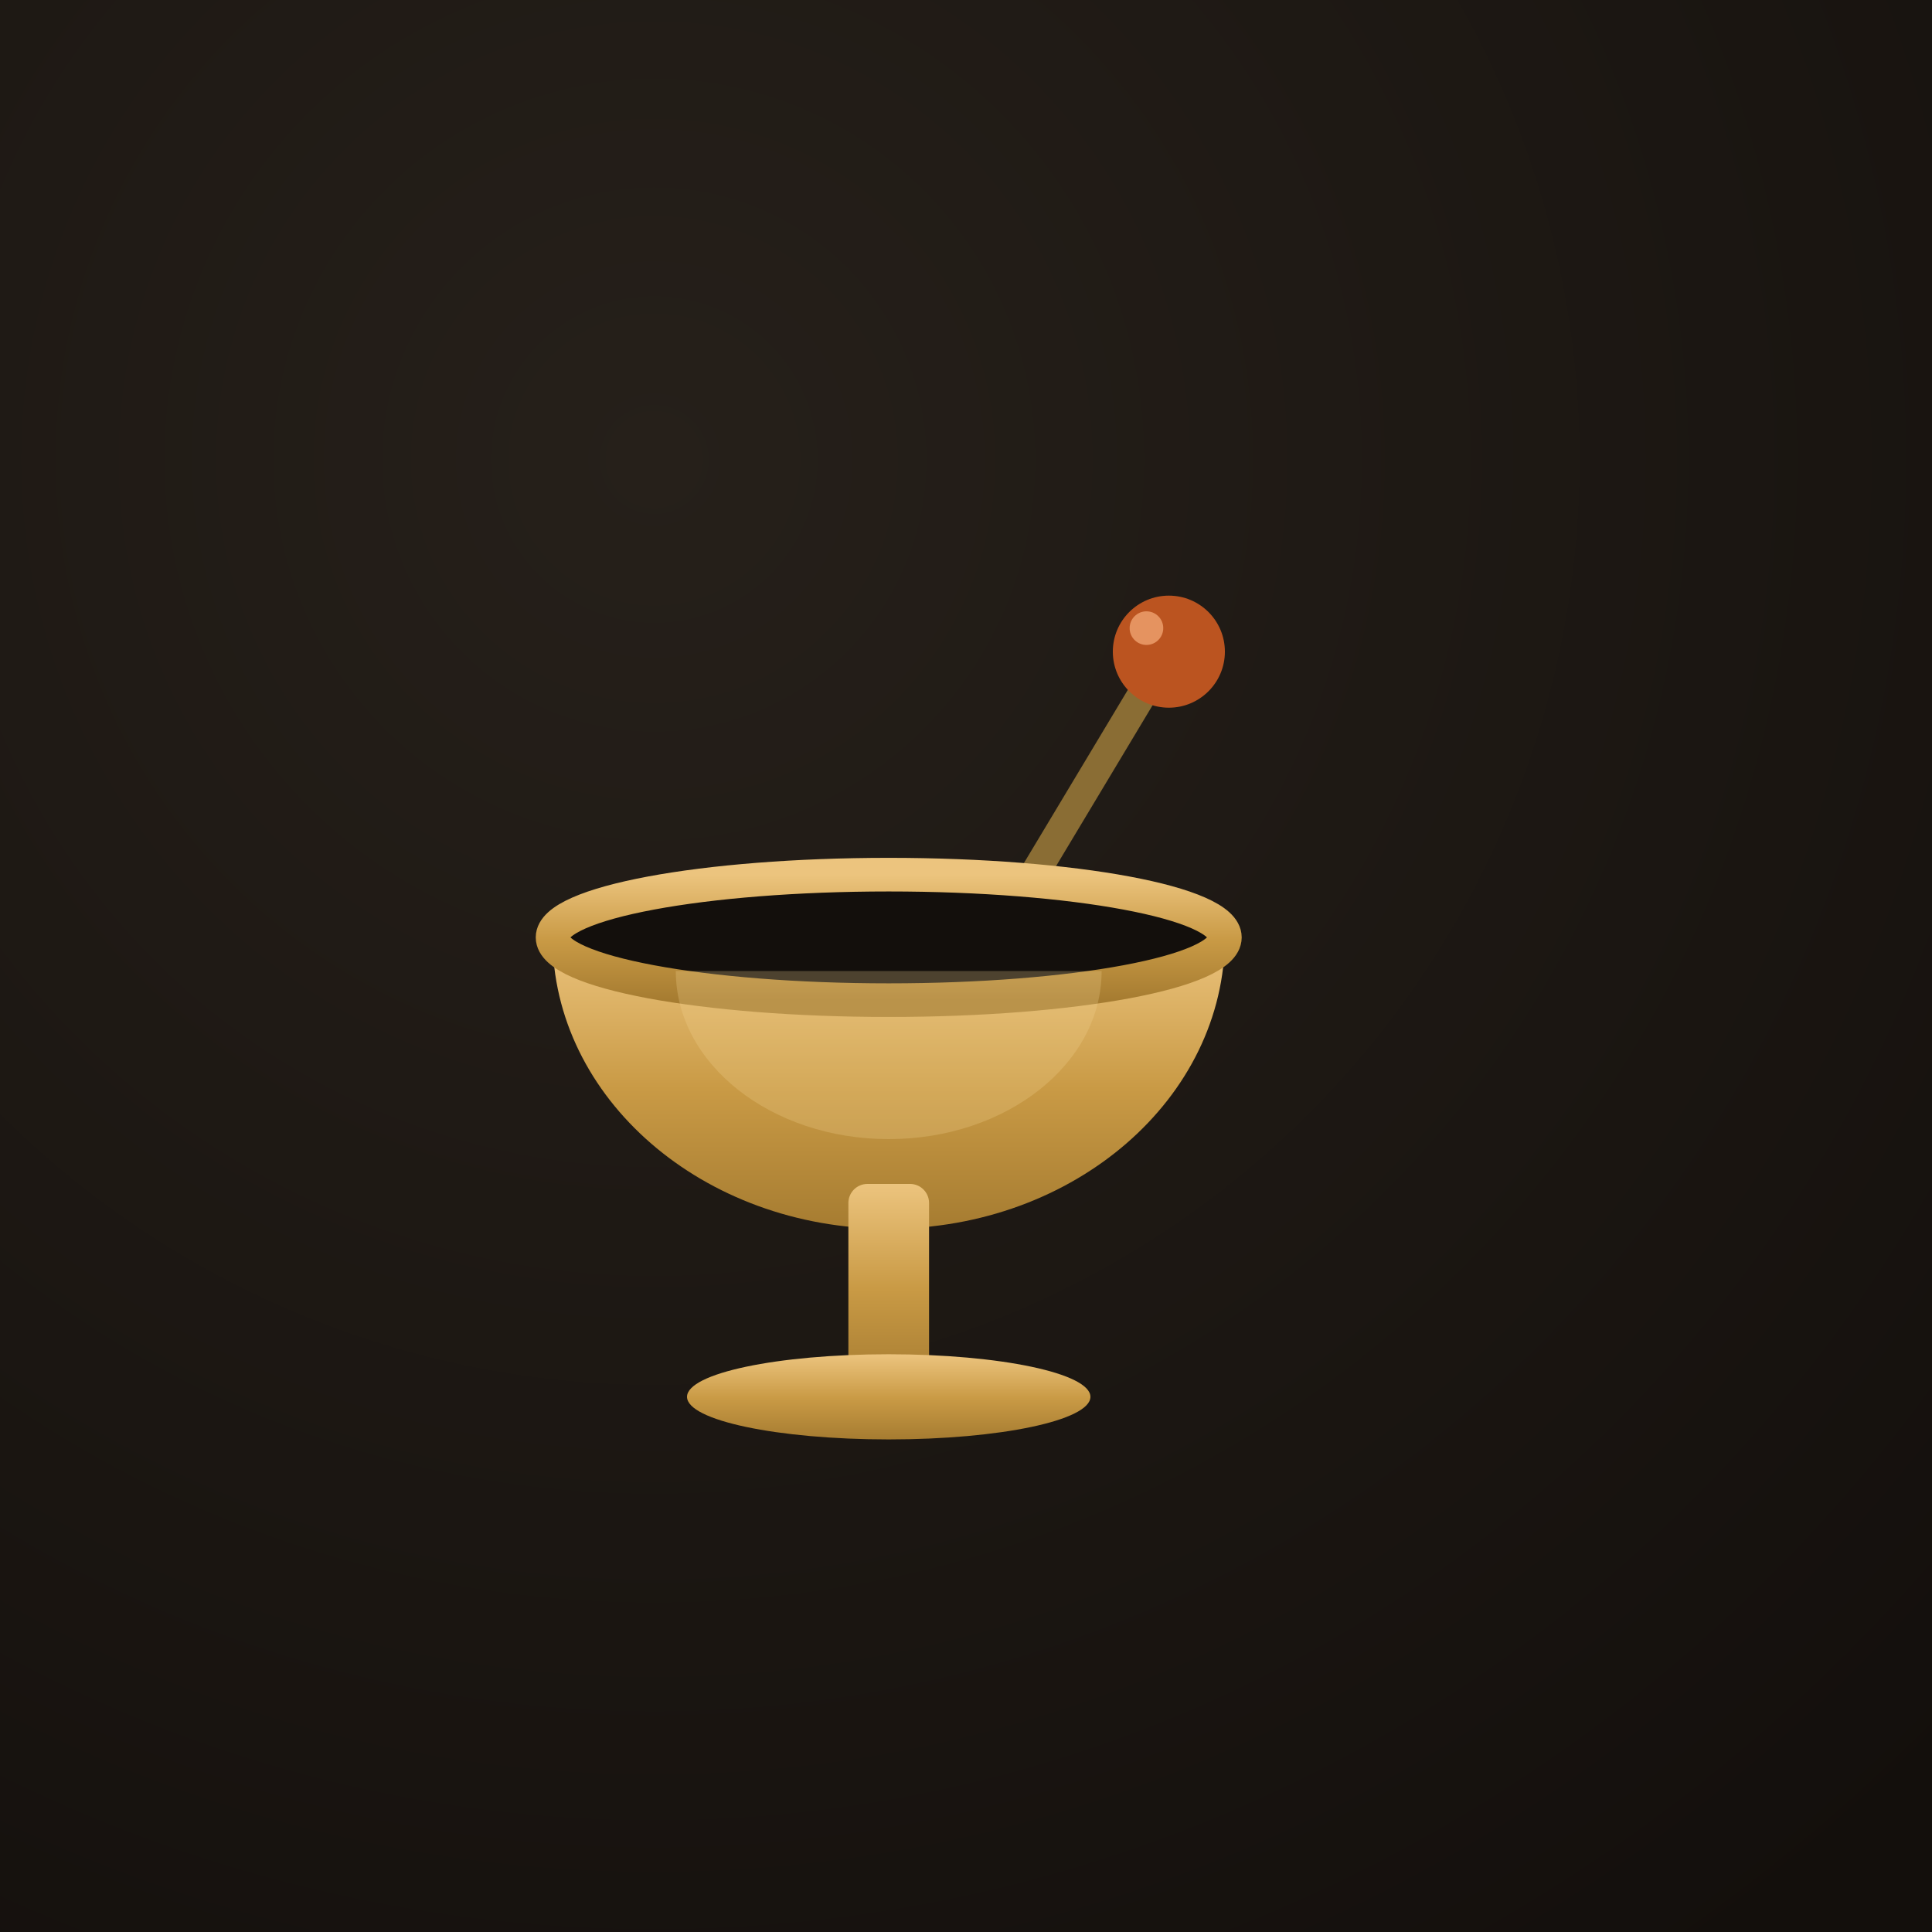
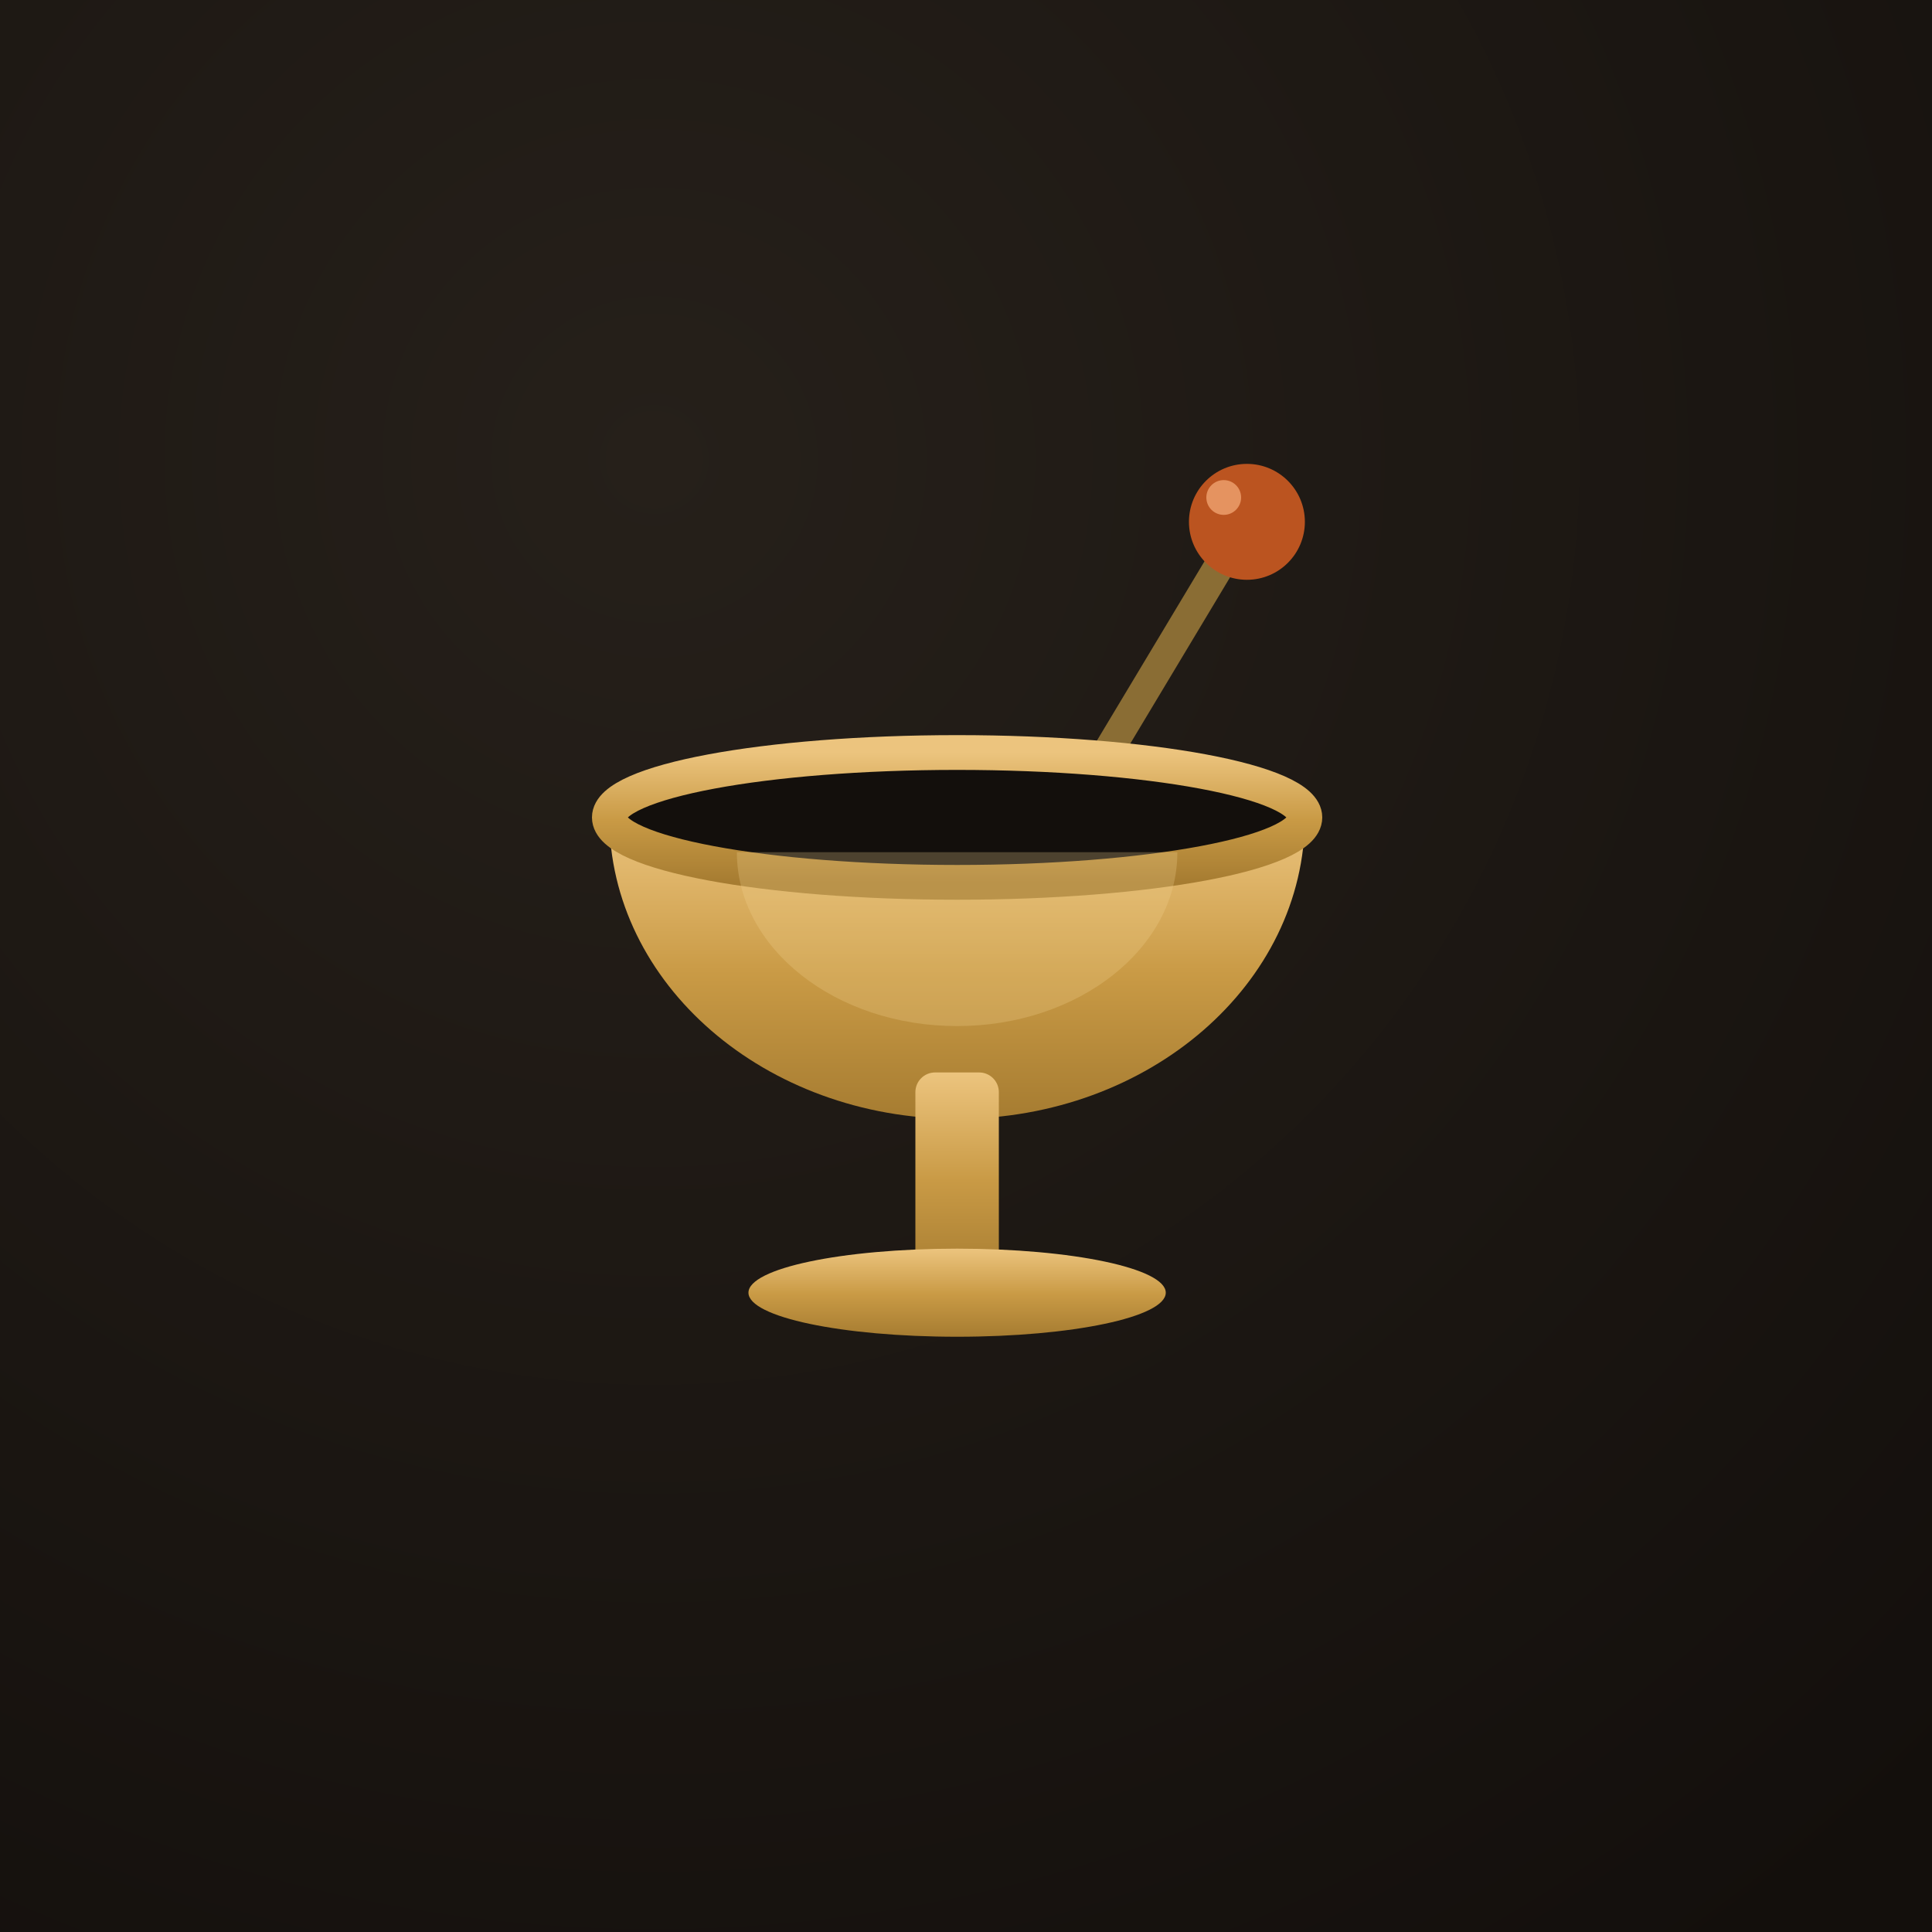
<svg xmlns="http://www.w3.org/2000/svg" viewBox="0 0 100 100">
  <defs>
    <radialGradient id="bg" cx="34%" cy="24%" r="95%">
      <stop offset="0%" stop-color="#26201a" />
      <stop offset="100%" stop-color="#130f0c" />
    </radialGradient>
    <linearGradient id="br" x1="0" y1="0" x2="0" y2="1">
      <stop offset="0%" stop-color="#ecc47e" />
      <stop offset="52%" stop-color="#c99a45" />
      <stop offset="100%" stop-color="#a67c31" />
    </linearGradient>
  </defs>
  <rect width="100" height="100" fill="url(#bg)" />
-   <g transform="translate(46 52) scale(0.58) translate(-50 -50)">
+   <g transform="translate(49.54 45.91) scale(0.60) translate(-50 -50)">
    <line x1="62" y1="40" x2="74" y2="20" stroke="#8a6d34" stroke-width="2.6" stroke-linecap="round" />
    <circle cx="75" cy="18.5" r="5" fill="#bb5420" />
    <circle cx="73" cy="16.4" r="1.5" fill="#e59360" />
    <path d="M20 44 A30 26 0 0 0 80 44 Z" fill="url(#br)" />
    <ellipse cx="50" cy="44" rx="30" ry="5.6" fill="#130f0c" />
    <ellipse cx="50" cy="44" rx="30" ry="5.6" fill="none" stroke="url(#br)" stroke-width="3" />
    <path d="M31 47 A19 15 0 0 0 69 47 Z" fill="#f2d495" fill-opacity="0.26" />
    <rect x="46.4" y="66" width="7.2" height="18" rx="1.7" fill="url(#br)" />
    <ellipse cx="50" cy="85" rx="18" ry="3.8" fill="url(#br)" />
  </g>
</svg>
